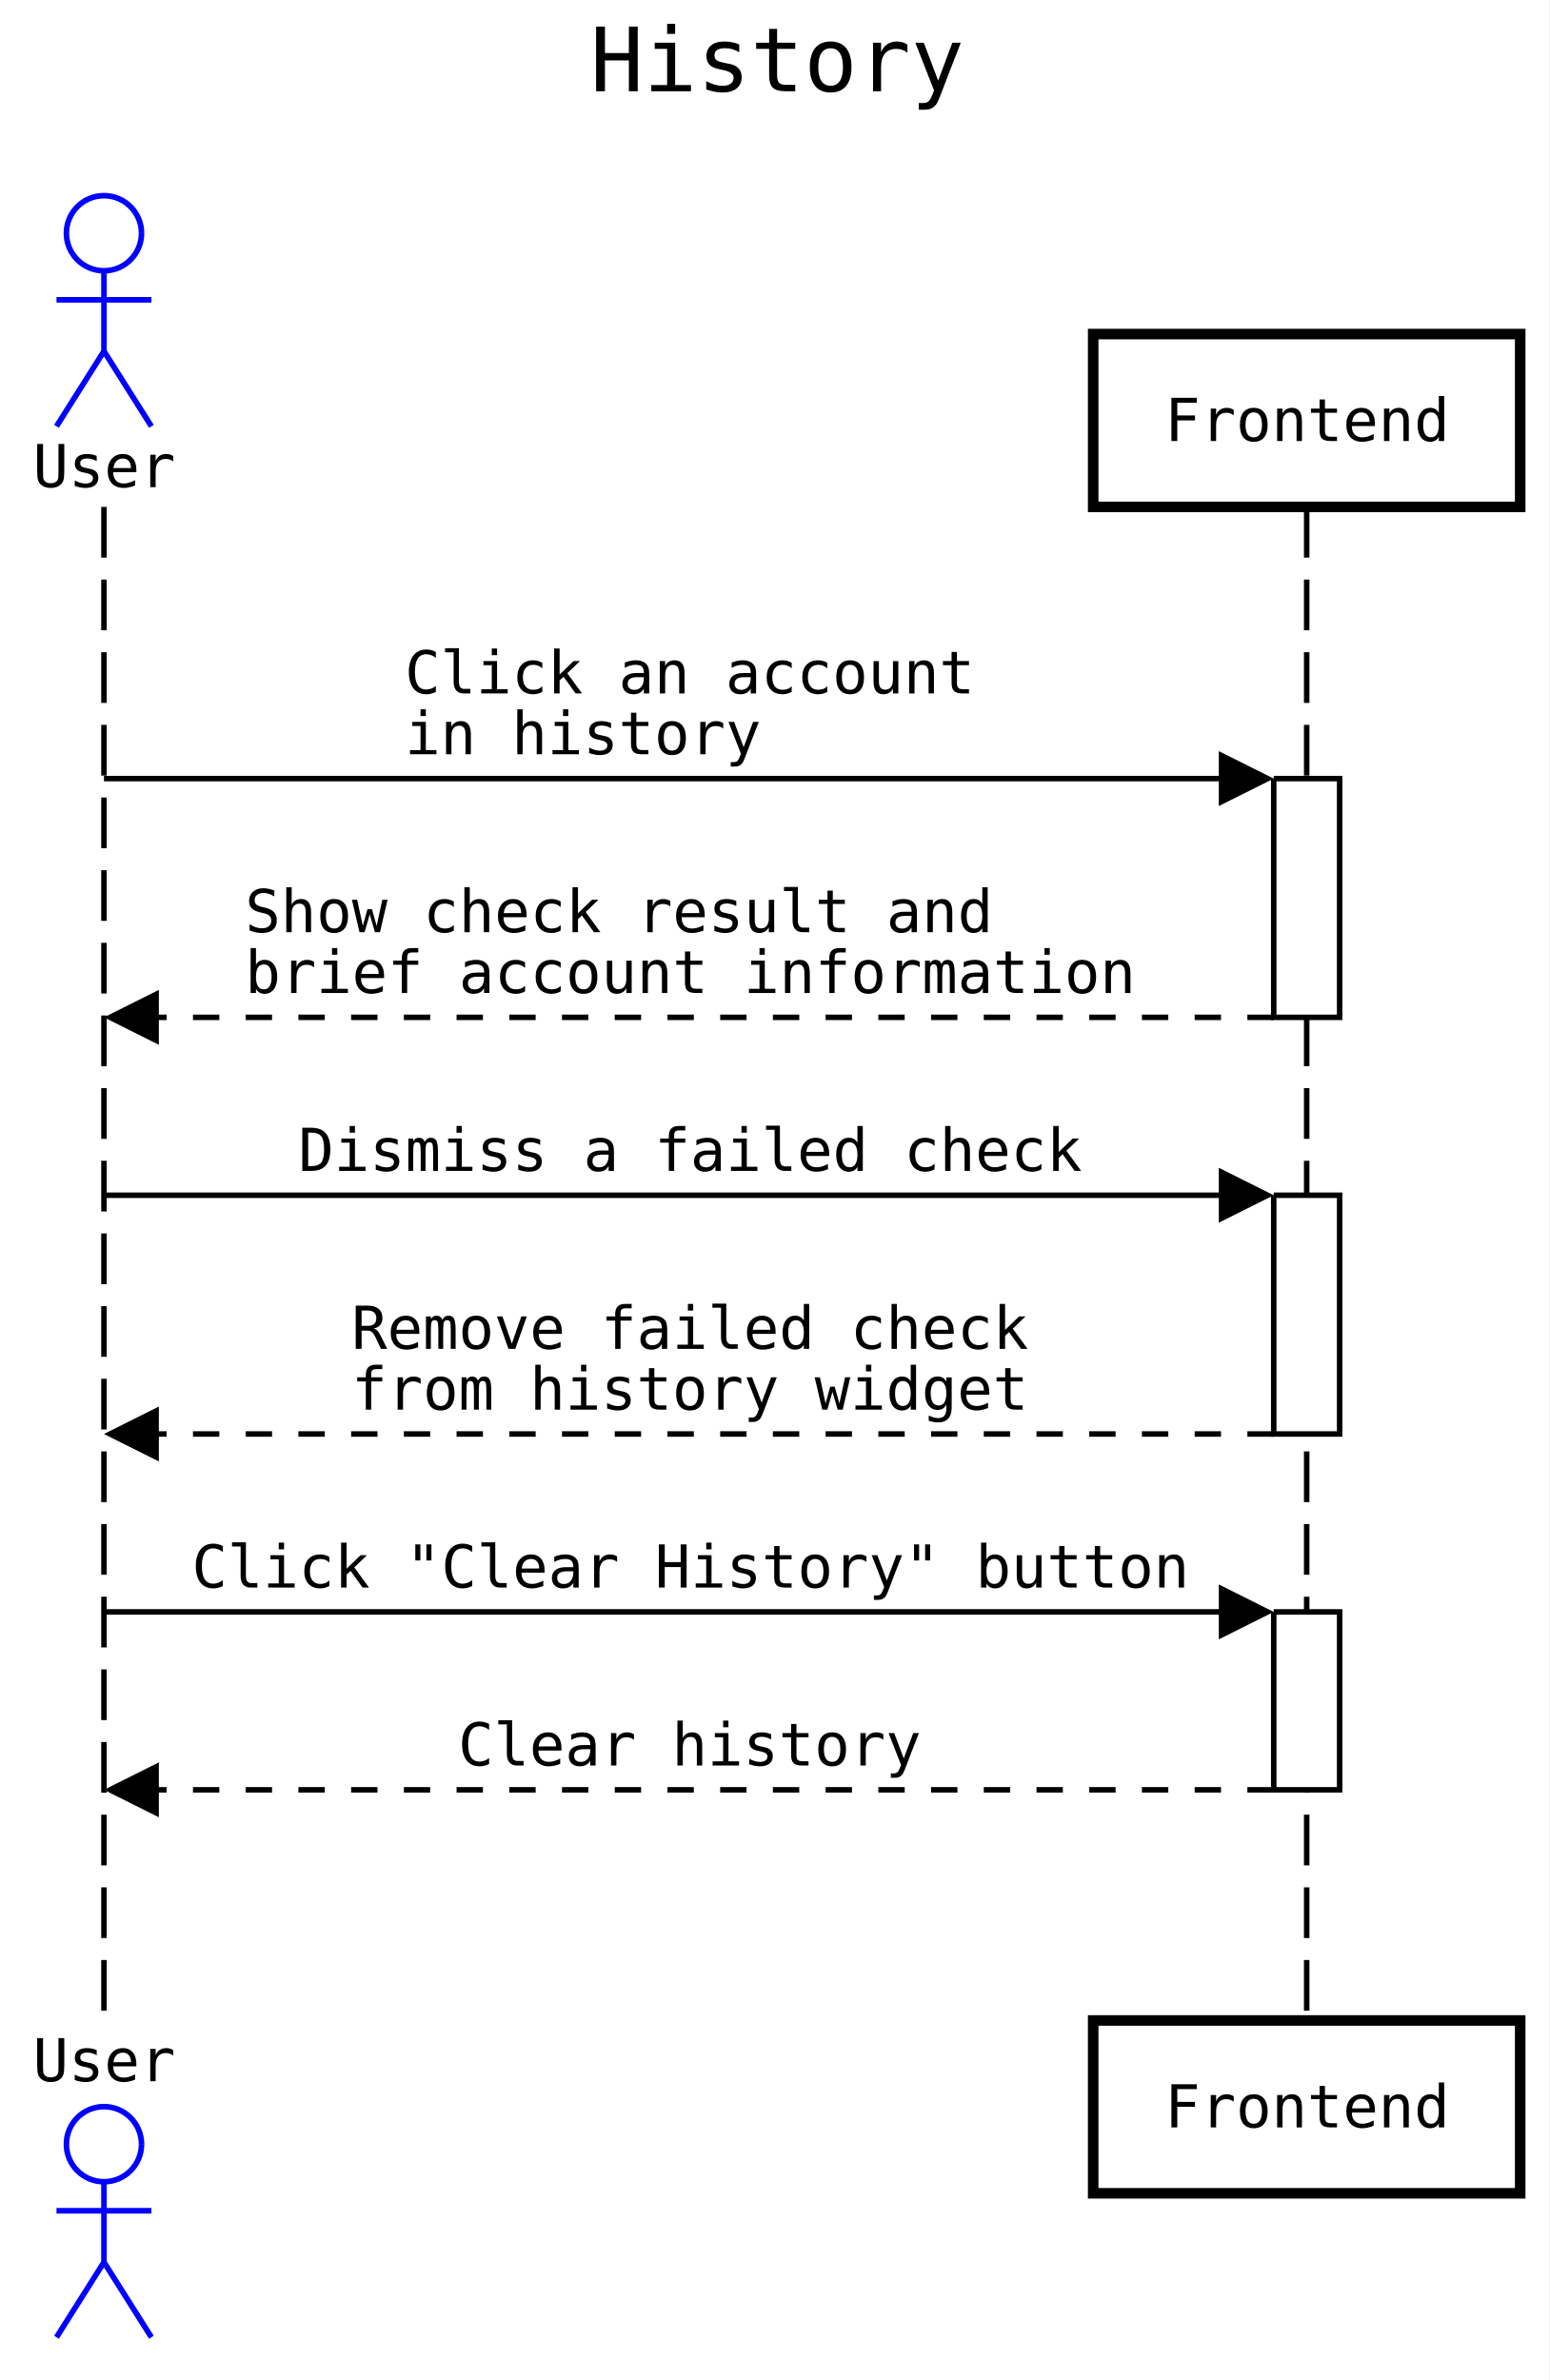
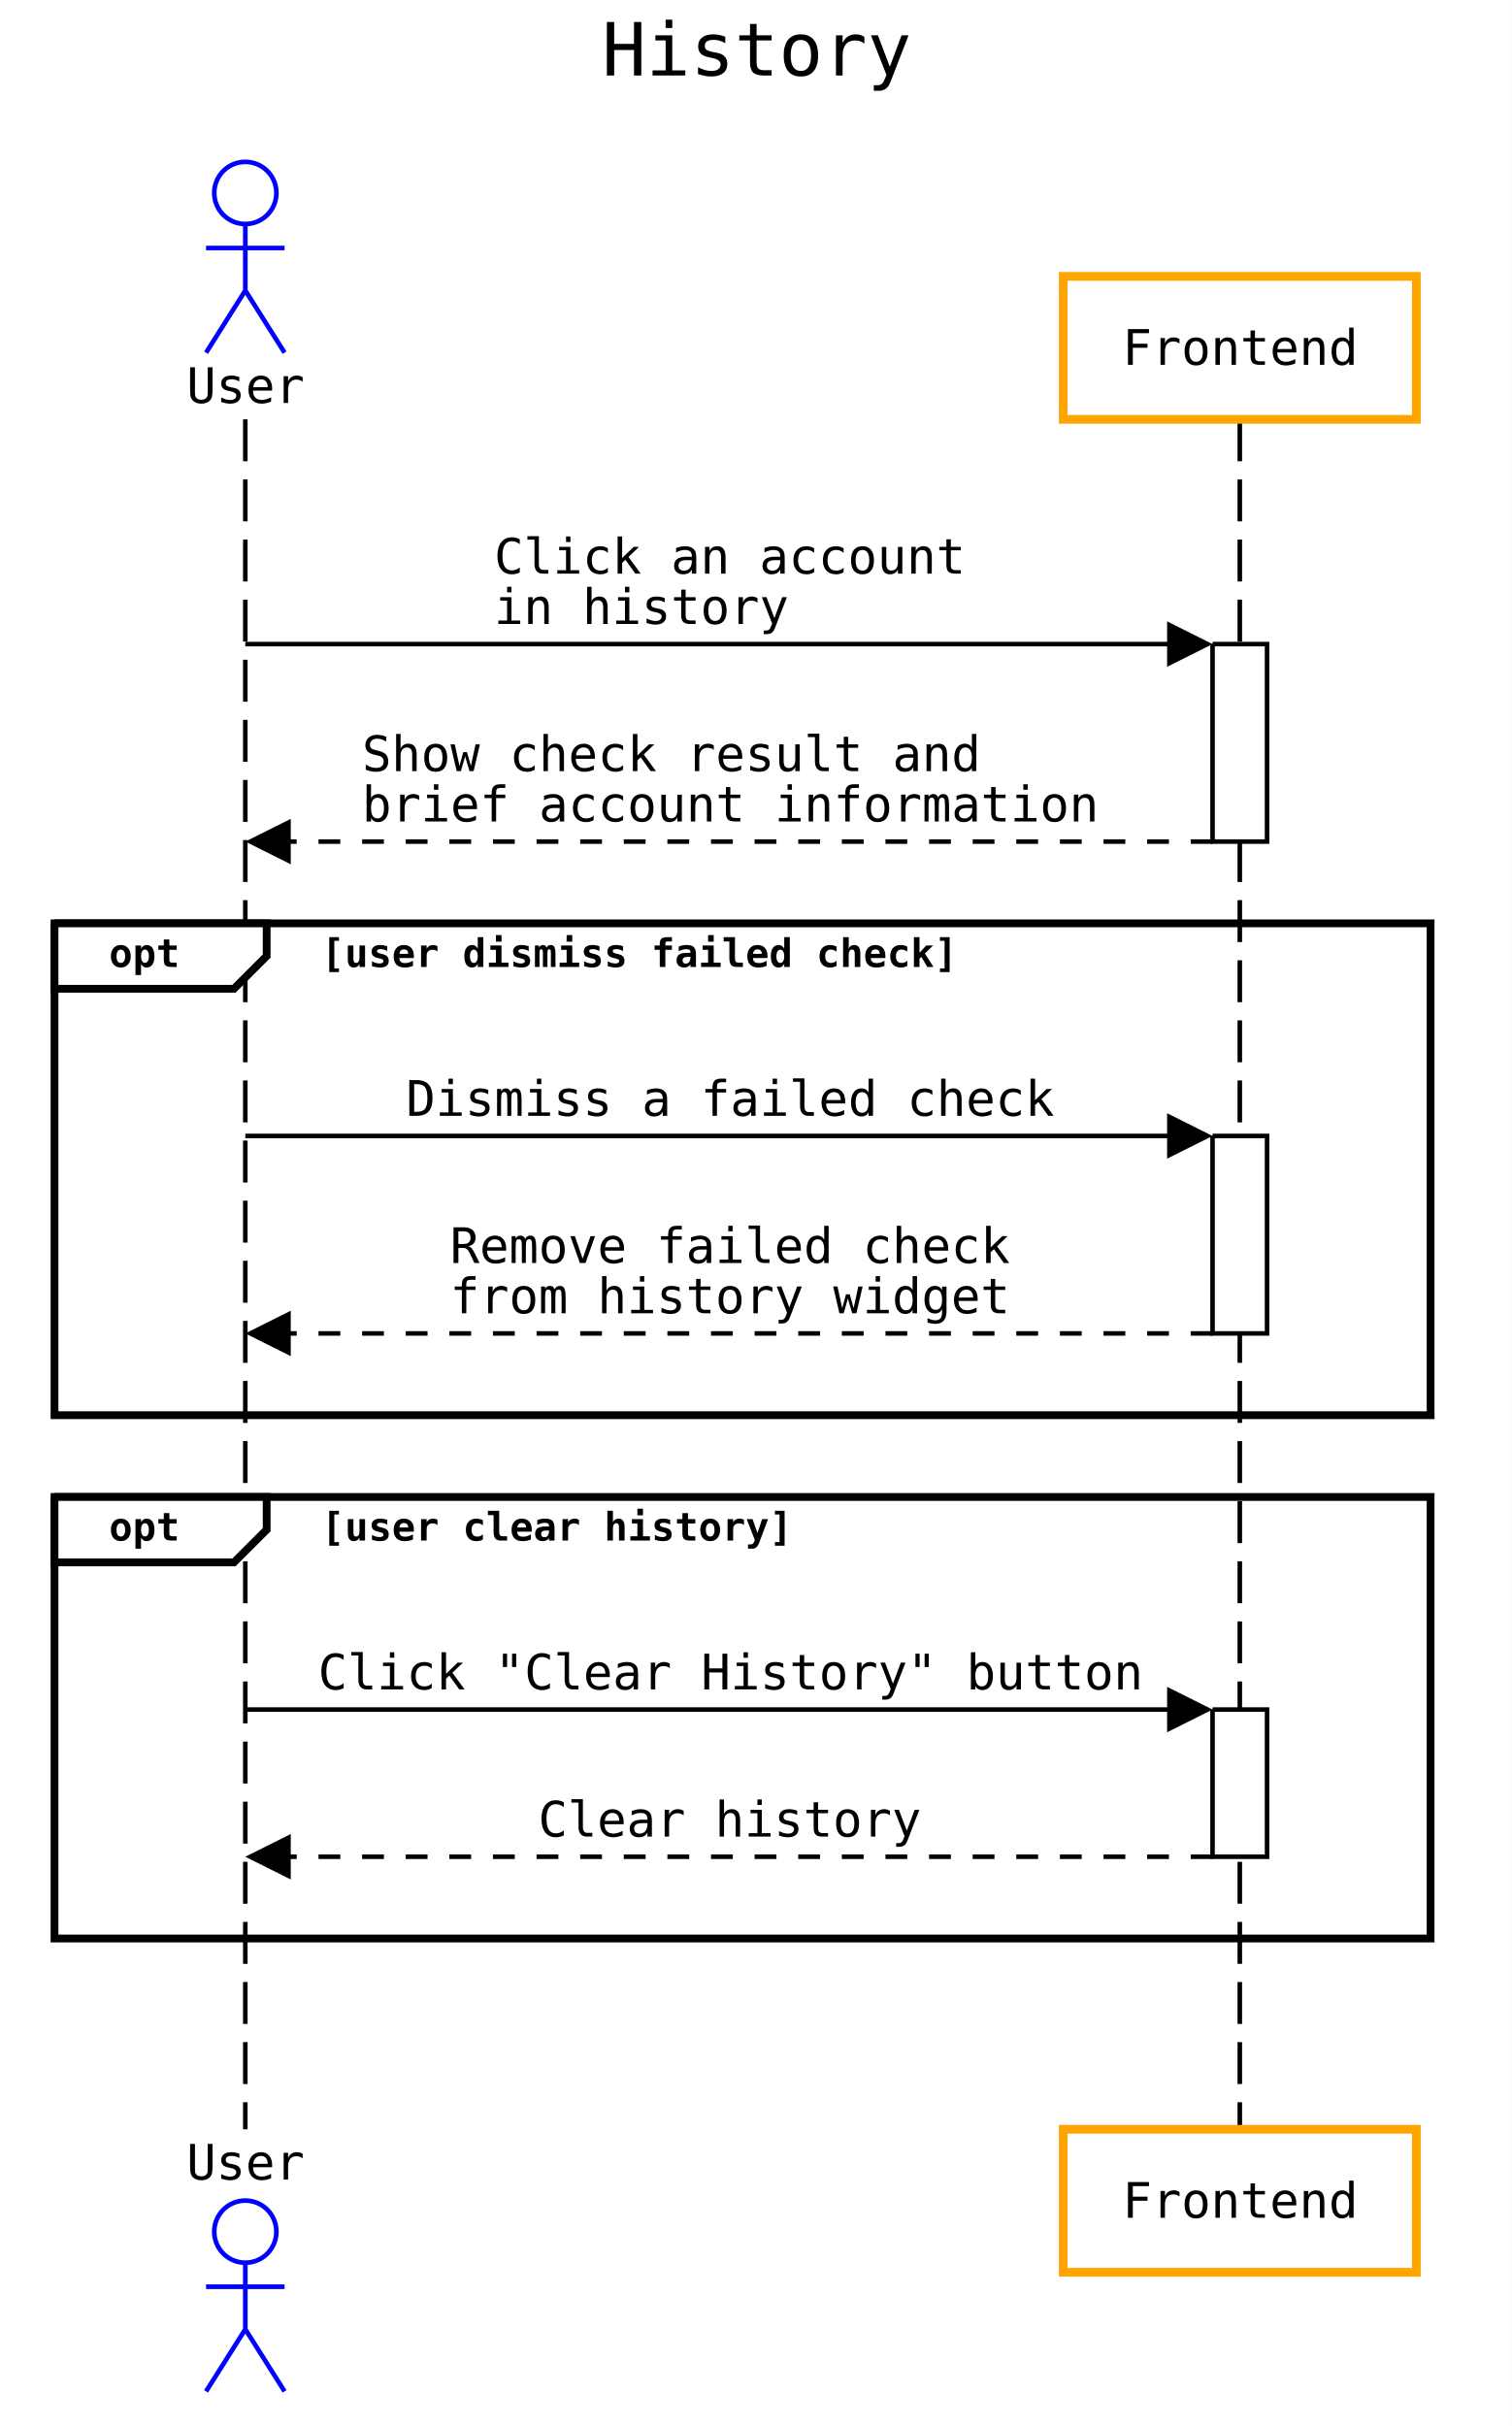
- <svg xmlns="http://www.w3.org/2000/svg" version="1.1" width="384" height="590">
+ <svg xmlns="http://www.w3.org/2000/svg" version="1.1" width="453" height="727">
  <defs />
  <g>
    <g />
    <g />
    <g />
    <g />
    <g />
    <g />
    <g />
    <g />
    <g />
    <g>
-       <rect fill="white" stroke="none" x="0" y="0" width="384" height="590" />
+       <rect fill="white" stroke="none" x="0" y="0" width="453" height="727" />
    </g>
    <g>
-       <text fill="black" stroke="none" font-family="monospace" font-size="16.5pt" font-style="normal" font-weight="normal" text-decoration="normal" x="146.294" y="22.618" text-anchor="start" dominant-baseline="alphabetic" xml:space="preserve">History</text>
+       <text fill="black" stroke="none" font-family="monospace" font-size="16.5pt" font-style="normal" font-weight="normal" text-decoration="normal" x="180.381" y="22.618" text-anchor="start" dominant-baseline="alphabetic" xml:space="preserve">History</text>
    </g>
    <g />
    <g>
-       <path fill="none" stroke="black" paint-order="fill stroke markers" d=" M 25.768 125.662 L 25.768 500.869" stroke-miterlimit="10" stroke-width="1.361" stroke-dasharray="12.566,5.445" />
-       <path fill="none" stroke="black" paint-order="fill stroke markers" d=" M 323.896 125.662 L 323.896 500.869" stroke-miterlimit="10" stroke-width="1.361" stroke-dasharray="12.566,5.445" />
+       <path fill="none" stroke="black" paint-order="fill stroke markers" d=" M 73.508 125.662 L 73.508 638.084" stroke-miterlimit="10" stroke-width="1.361" stroke-dasharray="12.566,5.445" />
+       <path fill="none" stroke="black" paint-order="fill stroke markers" d=" M 371.502 125.662 L 371.502 638.084" stroke-miterlimit="10" stroke-width="1.361" stroke-dasharray="12.566,5.445" />
    </g>
    <g>
      <g>
-         <path fill="white" stroke="blue" paint-order="fill stroke markers" d=" M 35.079 57.82 A 9.311 9.311 0 1 1 35.079 57.811 M 25.768 67.131 L 25.768 87.06 M 14.006 74.319 L 37.529 74.319 M 25.768 87.06 L 14.006 105.682 M 25.768 87.06 L 37.529 105.682" stroke-miterlimit="10" stroke-width="1.388" stroke-dasharray="" />
+         <path fill="white" stroke="blue" paint-order="fill stroke markers" d=" M 82.819 57.82 A 9.311 9.311 0 1 1 82.819 57.811 M 73.508 67.131 L 73.508 87.06 M 61.747 74.319 L 85.27 74.319 M 73.508 87.06 L 61.747 105.682 M 73.508 87.06 L 85.27 105.682" stroke-miterlimit="10" stroke-width="1.388" stroke-dasharray="" />
      </g>
      <g>
        <g />
-         <text fill="black" stroke="none" font-family="monospace" font-size="11pt" font-style="normal" font-weight="normal" text-decoration="normal" x="8.168" y="120.761" text-anchor="start" dominant-baseline="alphabetic" xml:space="preserve">User</text>
+         <text fill="black" stroke="none" font-family="monospace" font-size="11pt" font-style="normal" font-weight="normal" text-decoration="normal" x="55.918" y="120.761" text-anchor="start" dominant-baseline="alphabetic" xml:space="preserve">User</text>
      </g>
      <path fill="none" stroke="none" />
      <g>
-         <path fill="white" stroke="black" paint-order="fill stroke markers" d=" M 270.972 82.813 L 376.819 82.813 L 376.819 125.662 L 270.972 125.662 L 270.972 82.813 Z" stroke-miterlimit="10" stroke-width="2.614" stroke-dasharray="" />
+         <path fill="white" stroke="orange" paint-order="fill stroke markers" d=" M 318.597 82.813 L 424.406 82.813 L 424.406 125.662 L 318.597 125.662 L 318.597 82.813 Z" stroke-miterlimit="10" stroke-width="2.614" stroke-dasharray="" />
      </g>
      <g>
        <g />
-         <text fill="black" stroke="none" font-family="monospace" font-size="11pt" font-style="normal" font-weight="normal" text-decoration="normal" x="288.696" y="109.326" text-anchor="start" dominant-baseline="alphabetic" xml:space="preserve">Frontend</text>
+         <text fill="black" stroke="none" font-family="monospace" font-size="11pt" font-style="normal" font-weight="normal" text-decoration="normal" x="336.321" y="109.326" text-anchor="start" dominant-baseline="alphabetic" xml:space="preserve">Frontend</text>
      </g>
      <g>
-         <path fill="white" stroke="blue" paint-order="fill stroke markers" d=" M 35.079 531.548 A 9.311 9.311 0 1 1 35.079 531.538 M 25.768 540.859 L 25.768 560.788 M 14.006 548.046 L 37.529 548.046 M 25.768 560.788 L 14.006 579.41 M 25.768 560.788 L 37.529 579.41" stroke-miterlimit="10" stroke-width="1.388" stroke-dasharray="" />
+         <path fill="white" stroke="blue" paint-order="fill stroke markers" d=" M 82.819 668.763 A 9.311 9.311 0 1 1 82.819 668.754 M 73.508 678.074 L 73.508 698.003 M 61.747 685.262 L 85.27 685.262 M 73.508 698.003 L 61.747 716.625 M 73.508 698.003 L 85.27 716.625" stroke-miterlimit="10" stroke-width="1.388" stroke-dasharray="" />
      </g>
      <g>
        <g />
-         <text fill="black" stroke="none" font-family="monospace" font-size="11pt" font-style="normal" font-weight="normal" text-decoration="normal" x="8.168" y="515.947" text-anchor="start" dominant-baseline="alphabetic" xml:space="preserve">User</text>
+         <text fill="black" stroke="none" font-family="monospace" font-size="11pt" font-style="normal" font-weight="normal" text-decoration="normal" x="55.918" y="653.163" text-anchor="start" dominant-baseline="alphabetic" xml:space="preserve">User</text>
      </g>
      <path fill="none" stroke="none" />
      <g>
-         <path fill="white" stroke="black" paint-order="fill stroke markers" d=" M 270.972 500.869 L 376.819 500.869 L 376.819 543.717 L 270.972 543.717 L 270.972 500.869 Z" stroke-miterlimit="10" stroke-width="2.614" stroke-dasharray="" />
+         <path fill="white" stroke="orange" paint-order="fill stroke markers" d=" M 318.597 638.084 L 424.406 638.084 L 424.406 680.933 L 318.597 680.933 L 318.597 638.084 Z" stroke-miterlimit="10" stroke-width="2.614" stroke-dasharray="" />
      </g>
      <g>
        <g />
-         <text fill="black" stroke="none" font-family="monospace" font-size="11pt" font-style="normal" font-weight="normal" text-decoration="normal" x="288.696" y="527.382" text-anchor="start" dominant-baseline="alphabetic" xml:space="preserve">Frontend</text>
+         <text fill="black" stroke="none" font-family="monospace" font-size="11pt" font-style="normal" font-weight="normal" text-decoration="normal" x="336.321" y="664.598" text-anchor="start" dominant-baseline="alphabetic" xml:space="preserve">Frontend</text>
      </g>
    </g>
    <g>
-       <path fill="white" stroke="black" paint-order="fill stroke markers" d=" M 315.728 193.013 L 332.063 193.013 L 332.063 252.197 L 315.728 252.197 L 315.728 193.013" stroke-miterlimit="10" stroke-width="1.361" stroke-dasharray="" />
-       <path fill="white" stroke="black" paint-order="fill stroke markers" d=" M 315.728 296.302 L 332.063 296.302 L 332.063 355.485 L 315.728 355.485 L 315.728 296.302" stroke-miterlimit="10" stroke-width="1.361" stroke-dasharray="" />
-       <path fill="white" stroke="black" paint-order="fill stroke markers" d=" M 315.728 399.59 L 332.063 399.59 L 332.063 443.696 L 315.728 443.696 L 315.728 399.59" stroke-miterlimit="10" stroke-width="1.361" stroke-dasharray="" />
+       <path fill="white" stroke="black" paint-order="fill stroke markers" d=" M 363.334 193.013 L 379.669 193.013 L 379.669 252.197 L 363.334 252.197 L 363.334 193.013" stroke-miterlimit="10" stroke-width="1.361" stroke-dasharray="" />
+       <path fill="white" stroke="black" paint-order="fill stroke markers" d=" M 363.334 340.407 L 379.669 340.407 L 379.669 399.59 L 363.334 399.59 L 363.334 340.407" stroke-miterlimit="10" stroke-width="1.361" stroke-dasharray="" />
+       <path fill="white" stroke="black" paint-order="fill stroke markers" d=" M 363.334 512.303 L 379.669 512.303 L 379.669 556.408 L 363.334 556.408 L 363.334 512.303" stroke-miterlimit="10" stroke-width="1.361" stroke-dasharray="" />
      <g>
        <g>
-           <rect fill="white" stroke="none" x="98.086" y="158.332" width="145.324" height="19.602" />
+           <rect fill="white" stroke="none" x="145.798" y="158.332" width="145.246" height="19.602" />
        </g>
        <g>
-           <rect fill="white" stroke="none" x="98.086" y="173.411" width="92.524" height="19.602" />
+           <rect fill="white" stroke="none" x="145.798" y="173.411" width="92.475" height="19.602" />
        </g>
-         <text fill="black" stroke="none" font-family="monospace" font-size="11pt" font-style="normal" font-weight="normal" text-decoration="normal" x="100.348" y="171.903" text-anchor="start" dominant-baseline="alphabetic" xml:space="preserve">Click an account</text>
-         <text fill="black" stroke="none" font-family="monospace" font-size="11pt" font-style="normal" font-weight="normal" text-decoration="normal" x="100.348" y="186.982" text-anchor="start" dominant-baseline="alphabetic" xml:space="preserve">in history</text>
+         <text fill="black" stroke="none" font-family="monospace" font-size="11pt" font-style="normal" font-weight="normal" text-decoration="normal" x="148.06" y="171.903" text-anchor="start" dominant-baseline="alphabetic" xml:space="preserve">Click an account</text>
+         <text fill="black" stroke="none" font-family="monospace" font-size="11pt" font-style="normal" font-weight="normal" text-decoration="normal" x="148.06" y="186.982" text-anchor="start" dominant-baseline="alphabetic" xml:space="preserve">in history</text>
      </g>
      <g>
-         <path fill="none" stroke="black" paint-order="fill stroke markers" d=" M 25.768 193.013 L 302.279 193.013" stroke-miterlimit="10" stroke-width="1.361" stroke-dasharray="" />
-         <g transform="translate(315.7281,193.013) translate(-315.7281,-193.013)">
-           <path fill="black" stroke="none" paint-order="stroke fill markers" d=" M 302.115 186.207 L 315.728 193.013 L 302.115 199.819 Z" />
+         <path fill="none" stroke="black" paint-order="fill stroke markers" d=" M 73.508 193.013 L 349.885 193.013" stroke-miterlimit="10" stroke-width="1.361" stroke-dasharray="" />
+         <g transform="translate(363.334,193.013) translate(-363.334,-193.013)">
+           <path fill="black" stroke="none" paint-order="stroke fill markers" d=" M 349.721 186.207 L 363.334 193.013 L 349.721 199.819 Z" />
        </g>
      </g>
      <g>
        <g>
-           <rect fill="white" stroke="none" x="58.486" y="217.516" width="189.324" height="19.602" />
+           <rect fill="white" stroke="none" x="106.22" y="217.516" width="189.222" height="19.602" />
        </g>
        <g>
-           <rect fill="white" stroke="none" x="58.486" y="232.594" width="224.524" height="19.602" />
+           <rect fill="white" stroke="none" x="106.22" y="232.594" width="224.403" height="19.602" />
        </g>
-         <text fill="black" stroke="none" font-family="monospace" font-size="11pt" font-style="normal" font-weight="normal" text-decoration="normal" x="60.748" y="231.087" text-anchor="start" dominant-baseline="alphabetic" xml:space="preserve">Show check result and</text>
-         <text fill="black" stroke="none" font-family="monospace" font-size="11pt" font-style="normal" font-weight="normal" text-decoration="normal" x="60.748" y="246.165" text-anchor="start" dominant-baseline="alphabetic" xml:space="preserve">brief account information</text>
+         <text fill="black" stroke="none" font-family="monospace" font-size="11pt" font-style="normal" font-weight="normal" text-decoration="normal" x="108.481" y="231.087" text-anchor="start" dominant-baseline="alphabetic" xml:space="preserve">Show check result and</text>
+         <text fill="black" stroke="none" font-family="monospace" font-size="11pt" font-style="normal" font-weight="normal" text-decoration="normal" x="108.481" y="246.165" text-anchor="start" dominant-baseline="alphabetic" xml:space="preserve">brief account information</text>
      </g>
      <g>
-         <path fill="none" stroke="black" paint-order="fill stroke markers" d=" M 315.728 252.197 L 39.217 252.197" stroke-miterlimit="10" stroke-width="1.361" stroke-dasharray="6.534" />
-         <g transform="translate(25.7676,252.1967) translate(-25.7676,-252.1967)">
-           <path fill="black" stroke="none" paint-order="stroke fill markers" d=" M 39.38 245.39 L 25.768 252.197 L 39.38 259.003 Z" />
+         <path fill="none" stroke="black" paint-order="fill stroke markers" d=" M 363.334 252.197 L 86.958 252.197" stroke-miterlimit="10" stroke-width="1.361" stroke-dasharray="6.534" />
+         <g transform="translate(73.50841,252.1967) translate(-73.50841,-252.1967)">
+           <path fill="black" stroke="none" paint-order="stroke fill markers" d=" M 87.121 245.39 L 73.508 252.197 L 87.121 259.003 Z" />
        </g>
      </g>
      <g>
        <g>
-           <rect fill="white" stroke="none" x="71.686" y="276.699" width="198.124" height="19.602" />
+           <rect fill="white" stroke="none" x="119.412" y="320.805" width="198.018" height="19.602" />
        </g>
-         <text fill="black" stroke="none" font-family="monospace" font-size="11pt" font-style="normal" font-weight="normal" text-decoration="normal" x="73.948" y="290.27" text-anchor="start" dominant-baseline="alphabetic" xml:space="preserve">Dismiss a failed check</text>
+         <text fill="black" stroke="none" font-family="monospace" font-size="11pt" font-style="normal" font-weight="normal" text-decoration="normal" x="121.674" y="334.375" text-anchor="start" dominant-baseline="alphabetic" xml:space="preserve">Dismiss a failed check</text>
      </g>
      <g>
-         <path fill="none" stroke="black" paint-order="fill stroke markers" d=" M 25.768 296.302 L 302.279 296.302" stroke-miterlimit="10" stroke-width="1.361" stroke-dasharray="" />
-         <g transform="translate(315.7281,296.3017) translate(-315.7281,-296.3017)">
-           <path fill="black" stroke="none" paint-order="stroke fill markers" d=" M 302.115 289.495 L 315.728 296.302 L 302.115 303.108 Z" />
+         <path fill="none" stroke="black" paint-order="fill stroke markers" d=" M 73.508 340.407 L 349.885 340.407" stroke-miterlimit="10" stroke-width="1.361" stroke-dasharray="" />
+         <g transform="translate(363.334,340.4068) translate(-363.334,-340.4068)">
+           <path fill="black" stroke="none" paint-order="stroke fill markers" d=" M 349.721 333.6 L 363.334 340.407 L 349.721 347.213 Z" />
        </g>
      </g>
      <g>
        <g>
-           <rect fill="white" stroke="none" x="84.886" y="320.805" width="171.724" height="19.602" />
+           <rect fill="white" stroke="none" x="132.605" y="364.91" width="171.632" height="19.602" />
        </g>
        <g>
-           <rect fill="white" stroke="none" x="84.886" y="335.883" width="171.724" height="19.602" />
+           <rect fill="white" stroke="none" x="132.605" y="379.988" width="171.632" height="19.602" />
        </g>
-         <text fill="black" stroke="none" font-family="monospace" font-size="11pt" font-style="normal" font-weight="normal" text-decoration="normal" x="87.148" y="334.375" text-anchor="start" dominant-baseline="alphabetic" xml:space="preserve">Remove failed check</text>
-         <text fill="black" stroke="none" font-family="monospace" font-size="11pt" font-style="normal" font-weight="normal" text-decoration="normal" x="87.148" y="349.454" text-anchor="start" dominant-baseline="alphabetic" xml:space="preserve">from history widget</text>
+         <text fill="black" stroke="none" font-family="monospace" font-size="11pt" font-style="normal" font-weight="normal" text-decoration="normal" x="134.867" y="378.48" text-anchor="start" dominant-baseline="alphabetic" xml:space="preserve">Remove failed check</text>
+         <text fill="black" stroke="none" font-family="monospace" font-size="11pt" font-style="normal" font-weight="normal" text-decoration="normal" x="134.867" y="393.559" text-anchor="start" dominant-baseline="alphabetic" xml:space="preserve">from history widget</text>
      </g>
      <g>
-         <path fill="none" stroke="black" paint-order="fill stroke markers" d=" M 315.728 355.485 L 39.217 355.485" stroke-miterlimit="10" stroke-width="1.361" stroke-dasharray="6.534" />
-         <g transform="translate(25.7676,355.4854) translate(-25.7676,-355.4854)">
-           <path fill="black" stroke="none" paint-order="stroke fill markers" d=" M 39.38 348.679 L 25.768 355.485 L 39.38 362.292 Z" />
+         <path fill="none" stroke="black" paint-order="fill stroke markers" d=" M 363.334 399.59 L 86.958 399.59" stroke-miterlimit="10" stroke-width="1.361" stroke-dasharray="6.534" />
+         <g transform="translate(73.50841,399.5905) translate(-73.50841,-399.5905)">
+           <path fill="black" stroke="none" paint-order="stroke fill markers" d=" M 87.121 392.784 L 73.508 399.59 L 87.121 406.397 Z" />
        </g>
      </g>
      <g>
        <g>
-           <rect fill="white" stroke="none" x="45.286" y="379.988" width="250.924" height="19.602" />
+           <rect fill="white" stroke="none" x="93.027" y="492.701" width="250.789" height="19.602" />
        </g>
-         <text fill="black" stroke="none" font-family="monospace" font-size="11pt" font-style="normal" font-weight="normal" text-decoration="normal" x="47.548" y="393.559" text-anchor="start" dominant-baseline="alphabetic" xml:space="preserve">Click "Clear History" button</text>
+         <text fill="black" stroke="none" font-family="monospace" font-size="11pt" font-style="normal" font-weight="normal" text-decoration="normal" x="95.289" y="506.272" text-anchor="start" dominant-baseline="alphabetic" xml:space="preserve">Click "Clear History" button</text>
      </g>
      <g>
-         <path fill="none" stroke="black" paint-order="fill stroke markers" d=" M 25.768 399.59 L 302.279 399.59" stroke-miterlimit="10" stroke-width="1.361" stroke-dasharray="" />
-         <g transform="translate(315.7281,399.5905) translate(-315.7281,-399.5905)">
-           <path fill="black" stroke="none" paint-order="stroke fill markers" d=" M 302.115 392.784 L 315.728 399.59 L 302.115 406.397 Z" />
+         <path fill="none" stroke="black" paint-order="fill stroke markers" d=" M 73.508 512.303 L 349.885 512.303" stroke-miterlimit="10" stroke-width="1.361" stroke-dasharray="" />
+         <g transform="translate(363.334,512.3034) translate(-363.334,-512.3034)">
+           <path fill="black" stroke="none" paint-order="stroke fill markers" d=" M 349.721 505.497 L 363.334 512.303 L 349.721 519.11 Z" />
        </g>
      </g>
      <g>
        <g>
-           <rect fill="white" stroke="none" x="111.286" y="424.093" width="118.924" height="19.602" />
+           <rect fill="white" stroke="none" x="158.991" y="536.806" width="118.861" height="19.602" />
        </g>
-         <text fill="black" stroke="none" font-family="monospace" font-size="11pt" font-style="normal" font-weight="normal" text-decoration="normal" x="113.548" y="437.664" text-anchor="start" dominant-baseline="alphabetic" xml:space="preserve">Clear history</text>
+         <text fill="black" stroke="none" font-family="monospace" font-size="11pt" font-style="normal" font-weight="normal" text-decoration="normal" x="161.253" y="550.377" text-anchor="start" dominant-baseline="alphabetic" xml:space="preserve">Clear history</text>
      </g>
      <g>
-         <path fill="none" stroke="black" paint-order="fill stroke markers" d=" M 315.728 443.696 L 39.217 443.696" stroke-miterlimit="10" stroke-width="1.361" stroke-dasharray="6.534" />
-         <g transform="translate(25.7676,443.6955) translate(-25.7676,-443.6955)">
-           <path fill="black" stroke="none" paint-order="stroke fill markers" d=" M 39.38 436.889 L 25.768 443.696 L 39.38 450.502 Z" />
+         <path fill="none" stroke="black" paint-order="fill stroke markers" d=" M 363.334 556.408 L 86.958 556.408" stroke-miterlimit="10" stroke-width="1.361" stroke-dasharray="6.534" />
+         <g transform="translate(73.50841,556.4084) translate(-73.50841,-556.4084)">
+           <path fill="black" stroke="none" paint-order="stroke fill markers" d=" M 87.121 549.602 L 73.508 556.408 L 87.121 563.215 Z" />
        </g>
+       </g>
+       <g>
+         <g />
+         <path fill="none" stroke="black" paint-order="fill stroke markers" d=" M 16.335 276.699 L 428.675 276.699 L 428.675 424.093 L 16.335 424.093 L 16.335 276.699 Z" stroke-miterlimit="10" stroke-width="2.334" stroke-dasharray="" />
+         <path fill="white" stroke="black" paint-order="fill stroke markers" d=" M 16.335 276.699 L 16.335 296.302 L 70.103 296.302 L 79.904 286.501 L 79.904 276.699 L 16.335 276.699" stroke-miterlimit="10" stroke-width="2.334" stroke-dasharray="" />
+         <text fill="black" stroke="none" font-family="monospace" font-size="8.8pt" font-style="normal" font-weight="bold" text-decoration="normal" x="32.67" y="289.768" text-anchor="start" dominant-baseline="alphabetic" xml:space="preserve">opt</text>
+         <text fill="black" stroke="none" font-family="monospace" font-size="8.8pt" font-style="normal" font-weight="bold" text-decoration="normal" x="96.239" y="289.768" text-anchor="start" dominant-baseline="alphabetic" xml:space="preserve">[user dismiss failed check]</text>
+       </g>
+       <g>
+         <g />
+         <path fill="none" stroke="black" paint-order="fill stroke markers" d=" M 16.335 448.596 L 428.675 448.596 L 428.675 580.911 L 16.335 580.911 L 16.335 448.596 Z" stroke-miterlimit="10" stroke-width="2.334" stroke-dasharray="" />
+         <path fill="white" stroke="black" paint-order="fill stroke markers" d=" M 16.335 448.596 L 16.335 468.198 L 70.103 468.198 L 79.904 458.397 L 79.904 448.596 L 16.335 448.596" stroke-miterlimit="10" stroke-width="2.334" stroke-dasharray="" />
+         <text fill="black" stroke="none" font-family="monospace" font-size="8.8pt" font-style="normal" font-weight="bold" text-decoration="normal" x="32.67" y="461.664" text-anchor="start" dominant-baseline="alphabetic" xml:space="preserve">opt</text>
+         <text fill="black" stroke="none" font-family="monospace" font-size="8.8pt" font-style="normal" font-weight="bold" text-decoration="normal" x="96.239" y="461.664" text-anchor="start" dominant-baseline="alphabetic" xml:space="preserve">[user clear history]</text>
      </g>
    </g>
    <g />
    <g />
  </g>
</svg>
